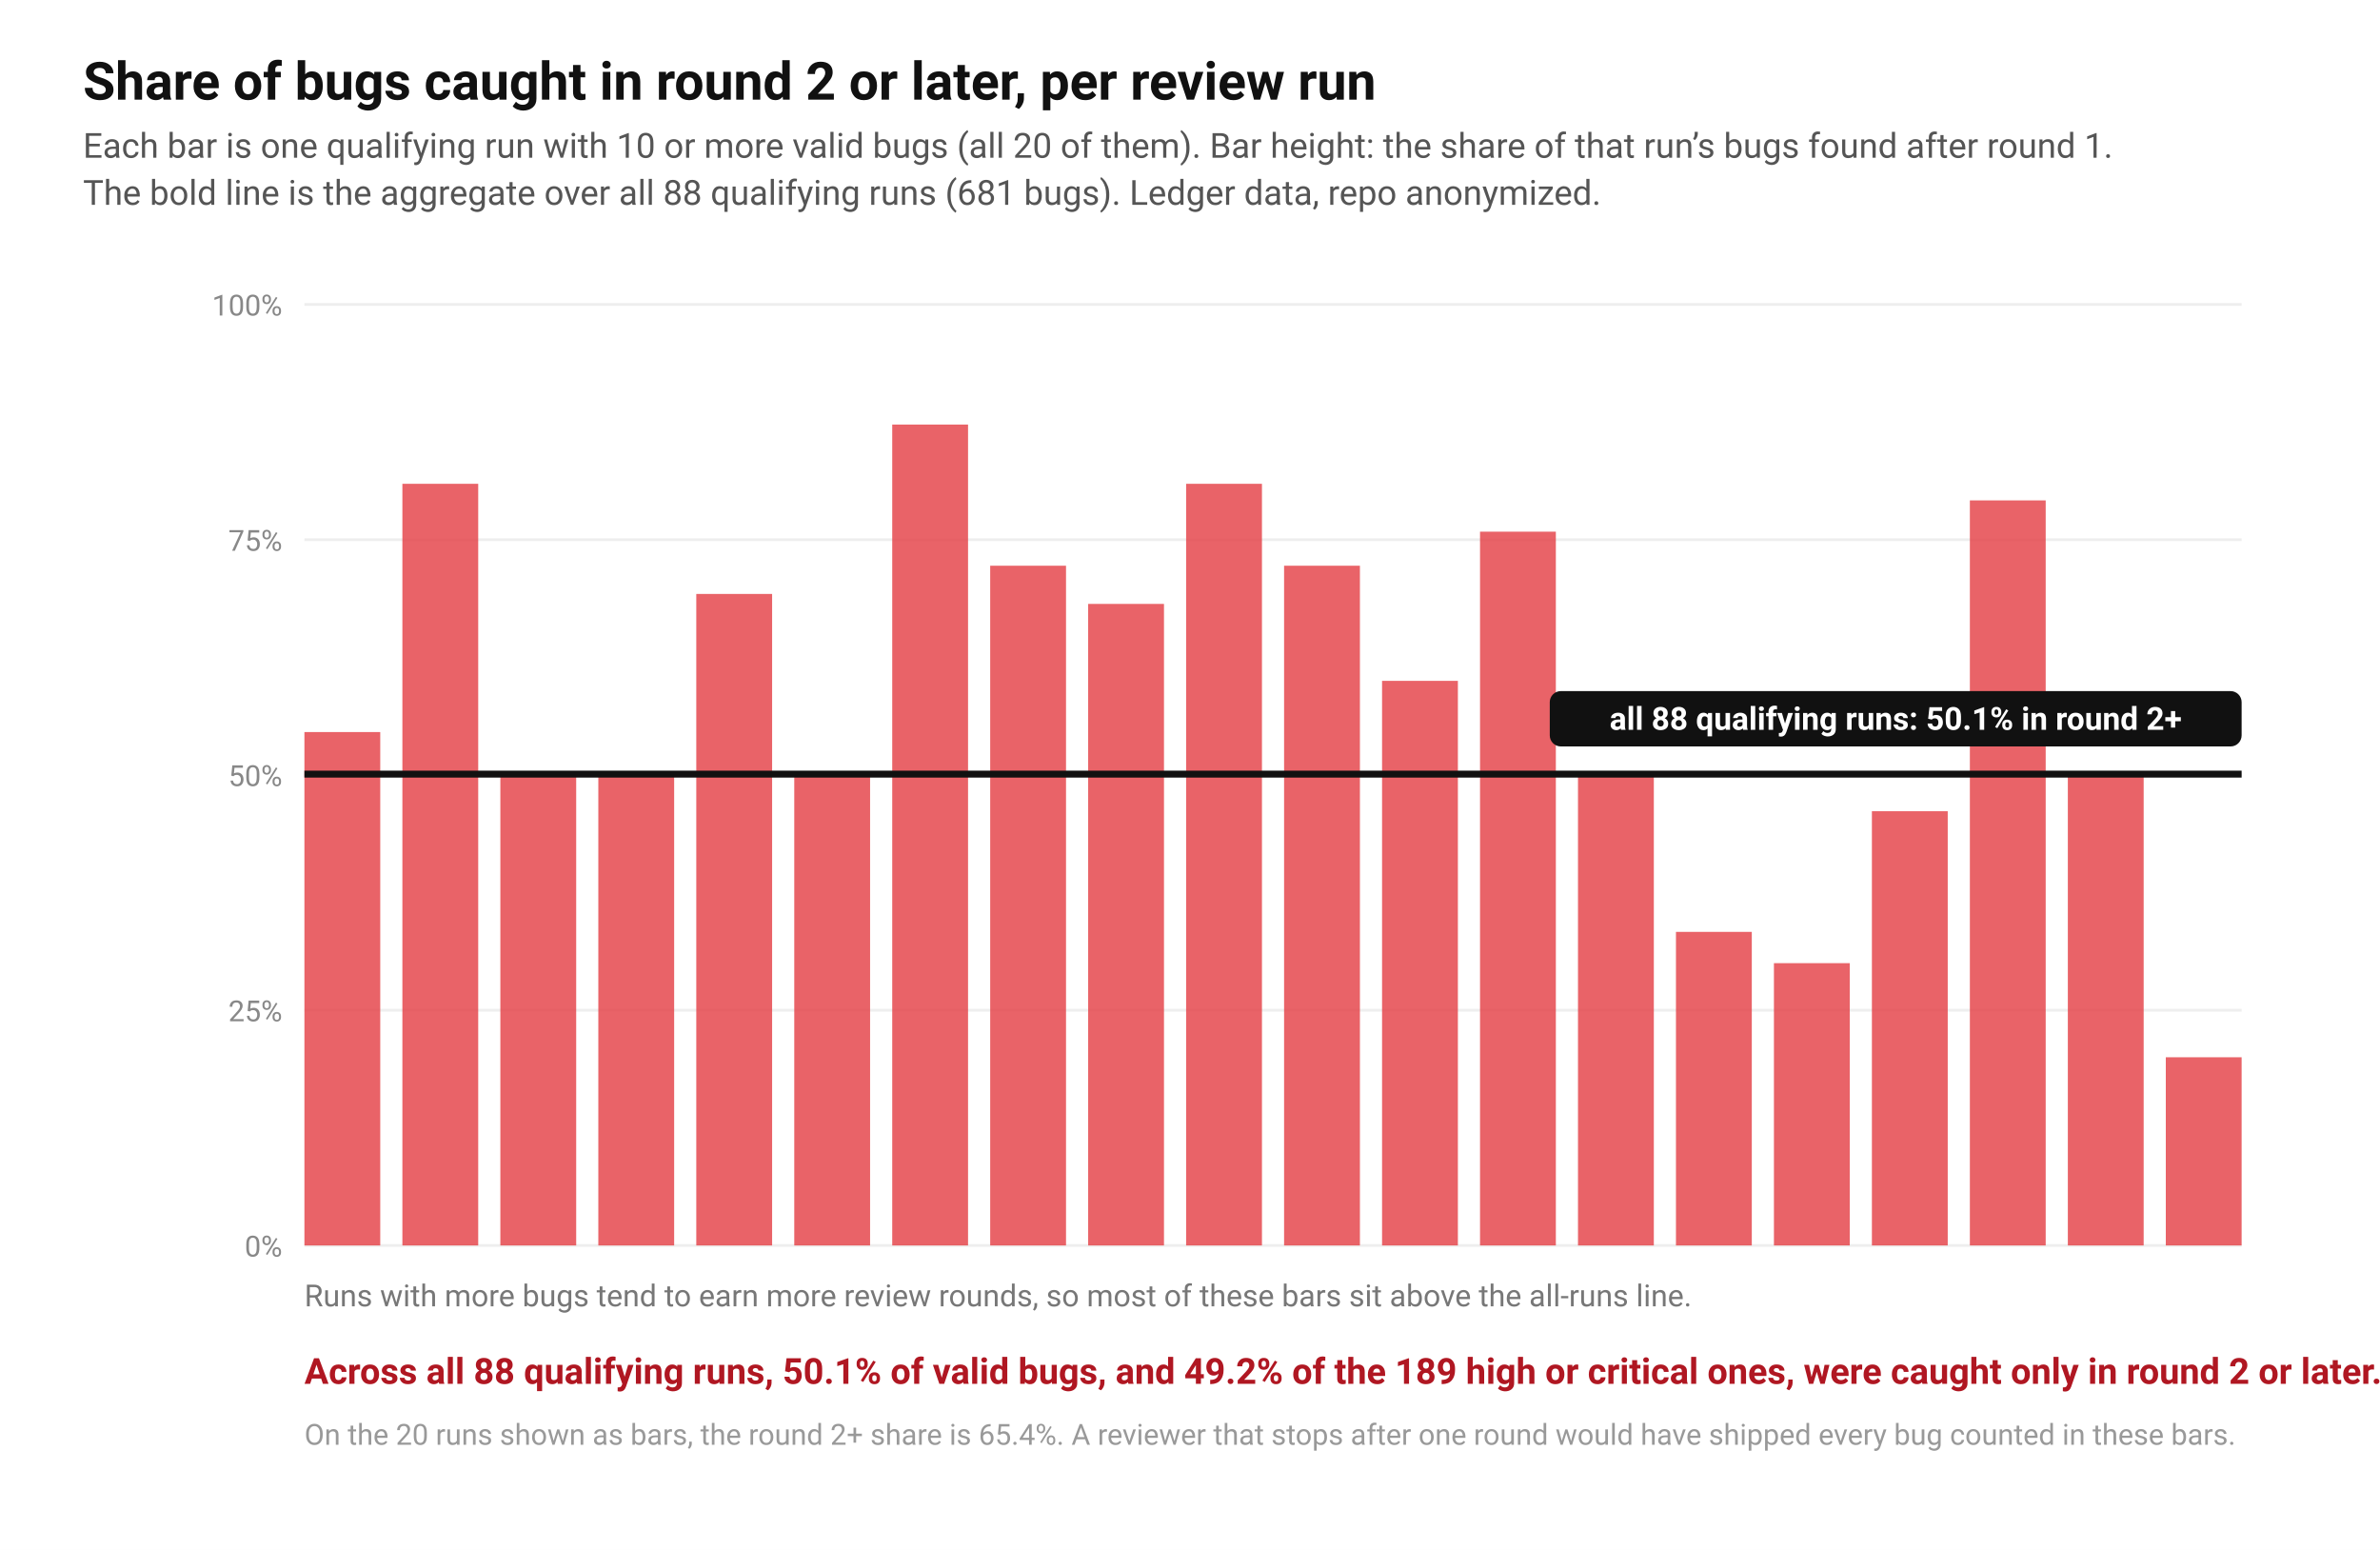
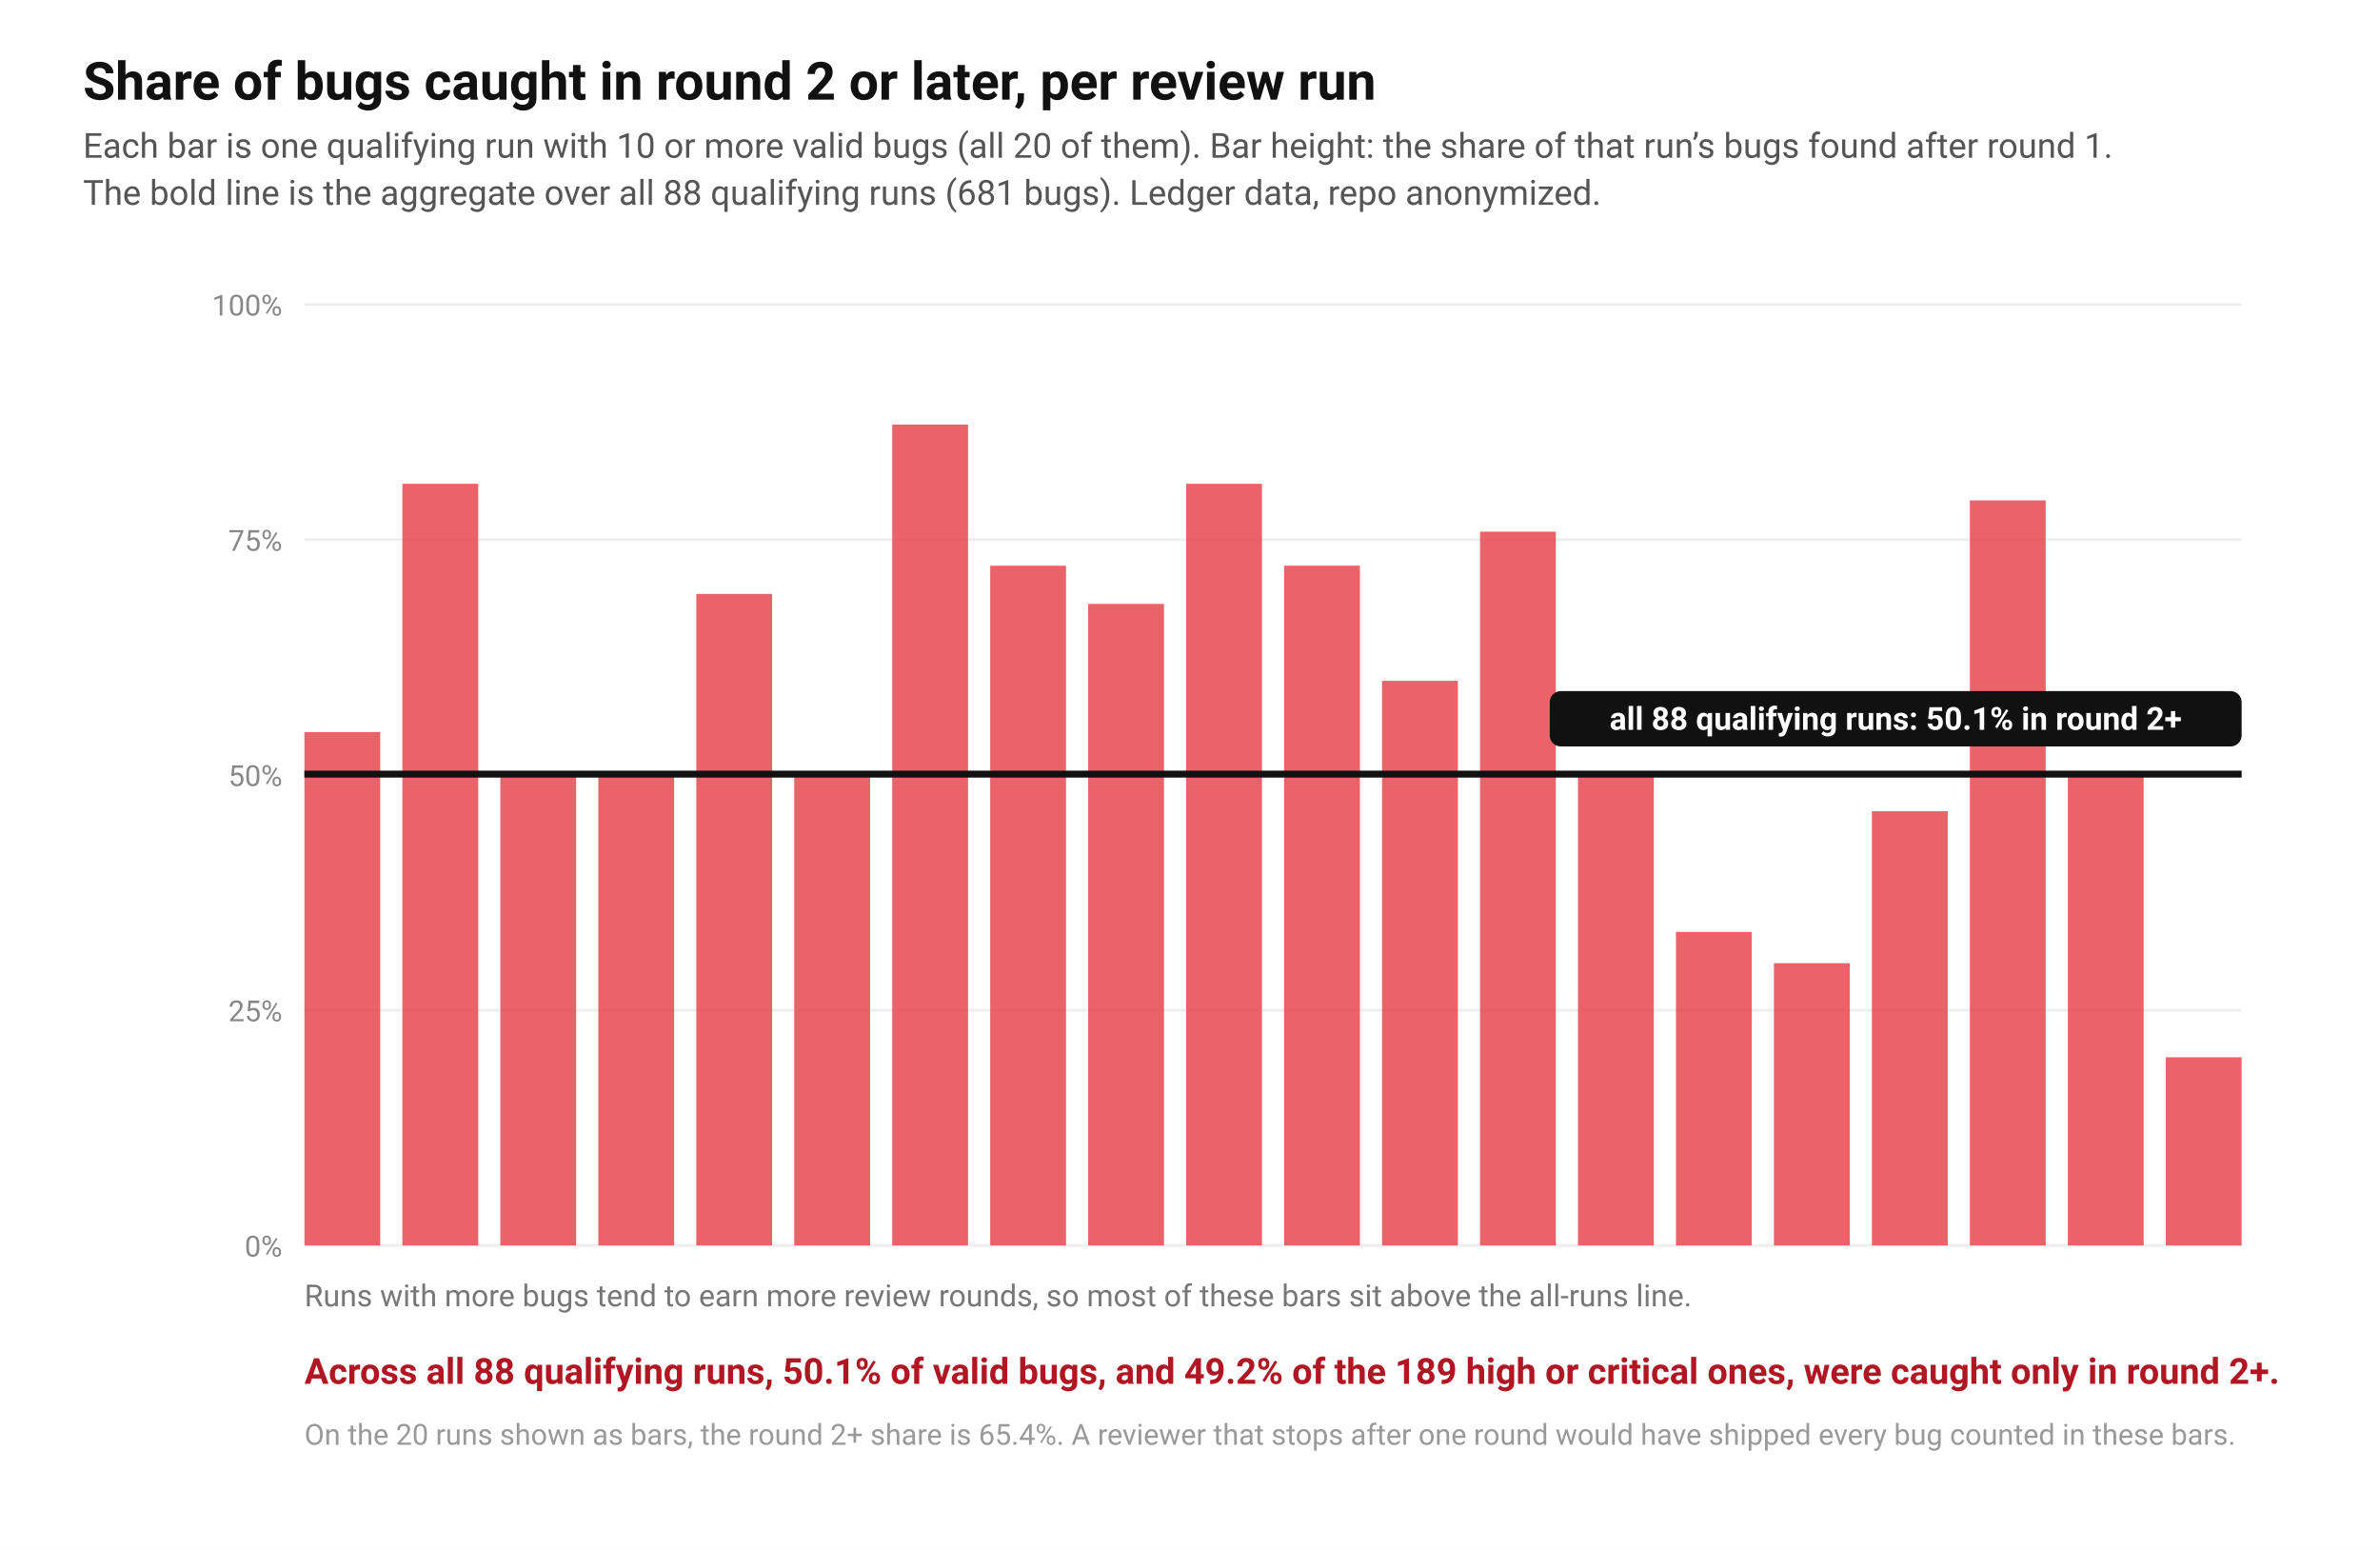
<svg xmlns="http://www.w3.org/2000/svg" viewBox="0 0 860 560" font-family="-apple-system,Segoe UI,Roboto,Helvetica,Arial,sans-serif">
  <rect width="860" height="560" fill="#fff" />
  <text x="30" y="36" font-size="19" font-weight="700" fill="#111">Share of bugs caught in round 2 or later, per review run</text>
  <text x="30" y="57" font-size="12.5" fill="#555">Each bar is one qualifying run with 10 or more valid bugs (all 20 of them). Bar height: the share of that run’s bugs found after round 1.</text>
  <text x="30" y="74" font-size="12.5" fill="#555">The bold line is the aggregate over all 88 qualifying runs (681 bugs). Ledger data, repo anonymized.</text>
  <line x1="110" y1="450.0" x2="810" y2="450.0" stroke="#eee" stroke-width="1" />
  <text x="102" y="454.0" font-size="10.5" fill="#888" text-anchor="end">0%</text>
  <line x1="110" y1="365.0" x2="810" y2="365.0" stroke="#eee" stroke-width="1" />
  <text x="102" y="369.0" font-size="10.5" fill="#888" text-anchor="end">25%</text>
  <line x1="110" y1="280.0" x2="810" y2="280.0" stroke="#eee" stroke-width="1" />
  <text x="102" y="284.0" font-size="10.5" fill="#888" text-anchor="end">50%</text>
  <line x1="110" y1="195.0" x2="810" y2="195.0" stroke="#eee" stroke-width="1" />
  <text x="102" y="199.0" font-size="10.5" fill="#888" text-anchor="end">75%</text>
  <line x1="110" y1="110.0" x2="810" y2="110.0" stroke="#eee" stroke-width="1" />
  <text x="102" y="114.0" font-size="10.5" fill="#888" text-anchor="end">100%</text>
  <rect x="110.0" y="264.5" width="27.4" height="185.5" fill="#E5484D" opacity="0.85" />
  <rect x="145.4" y="174.8" width="27.4" height="275.2" fill="#E5484D" opacity="0.85" />
  <rect x="180.8" y="280.0" width="27.4" height="170.0" fill="#E5484D" opacity="0.85" />
  <rect x="216.2" y="280.0" width="27.4" height="170.0" fill="#E5484D" opacity="0.85" />
  <rect x="251.6" y="214.6" width="27.4" height="235.4" fill="#E5484D" opacity="0.85" />
  <rect x="287.0" y="280.0" width="27.4" height="170.0" fill="#E5484D" opacity="0.85" />
  <rect x="322.4" y="153.4" width="27.4" height="296.6" fill="#E5484D" opacity="0.85" />
  <rect x="357.8" y="204.4" width="27.4" height="245.6" fill="#E5484D" opacity="0.85" />
  <rect x="393.2" y="218.2" width="27.4" height="231.8" fill="#E5484D" opacity="0.85" />
  <rect x="428.6" y="174.8" width="27.4" height="275.2" fill="#E5484D" opacity="0.85" />
  <rect x="464.0" y="204.4" width="27.4" height="245.6" fill="#E5484D" opacity="0.85" />
  <rect x="499.4" y="246.0" width="27.4" height="204.0" fill="#E5484D" opacity="0.85" />
  <rect x="534.8" y="192.1" width="27.4" height="257.9" fill="#E5484D" opacity="0.85" />
  <rect x="570.2" y="280.0" width="27.4" height="170.0" fill="#E5484D" opacity="0.85" />
  <rect x="605.6" y="336.7" width="27.4" height="113.3" fill="#E5484D" opacity="0.85" />
  <rect x="641.0" y="348.0" width="27.4" height="102.0" fill="#E5484D" opacity="0.85" />
  <rect x="676.4" y="293.1" width="27.4" height="156.9" fill="#E5484D" opacity="0.85" />
  <rect x="711.8" y="180.8" width="27.4" height="269.2" fill="#E5484D" opacity="0.85" />
  <rect x="747.2" y="280.0" width="27.4" height="170.0" fill="#E5484D" opacity="0.85" />
  <rect x="782.6" y="382.0" width="27.4" height="68.0" fill="#E5484D" opacity="0.85" />
  <line x1="110" y1="279.7" x2="810" y2="279.7" stroke="#111" stroke-width="2.5" />
  <rect x="560" y="249.7" width="250" height="20" rx="4" fill="#111" />
  <text x="685" y="263.7" font-size="11.5" font-weight="700" fill="#fff" text-anchor="middle">all 88 qualifying runs: 50.1% in round 2+</text>
  <text x="110" y="472" font-size="11" fill="#777">Runs with more bugs tend to earn more review rounds, so most of these bars sit above the all-runs line.</text>
-   <text x="110" y="500" font-size="13" font-weight="700" fill="#B01722">Across all 88 qualifying runs, 50.1% of valid bugs, and 49.2% of the 189 high or critical ones, were caught only in round 2 or later.</text>
+   <text x="110" y="500" font-size="13" font-weight="700" fill="#B01722">Across all 88 qualifying runs, 50.1% of valid bugs, and 49.2% of the 189 high or critical ones, were caught only in round 2+.</text>
  <text x="110" y="522" font-size="10.5" fill="#999">On the 20 runs shown as bars, the round 2+ share is 65.4%. A reviewer that stops after one round would have shipped every bug counted in these bars.</text>
</svg>
